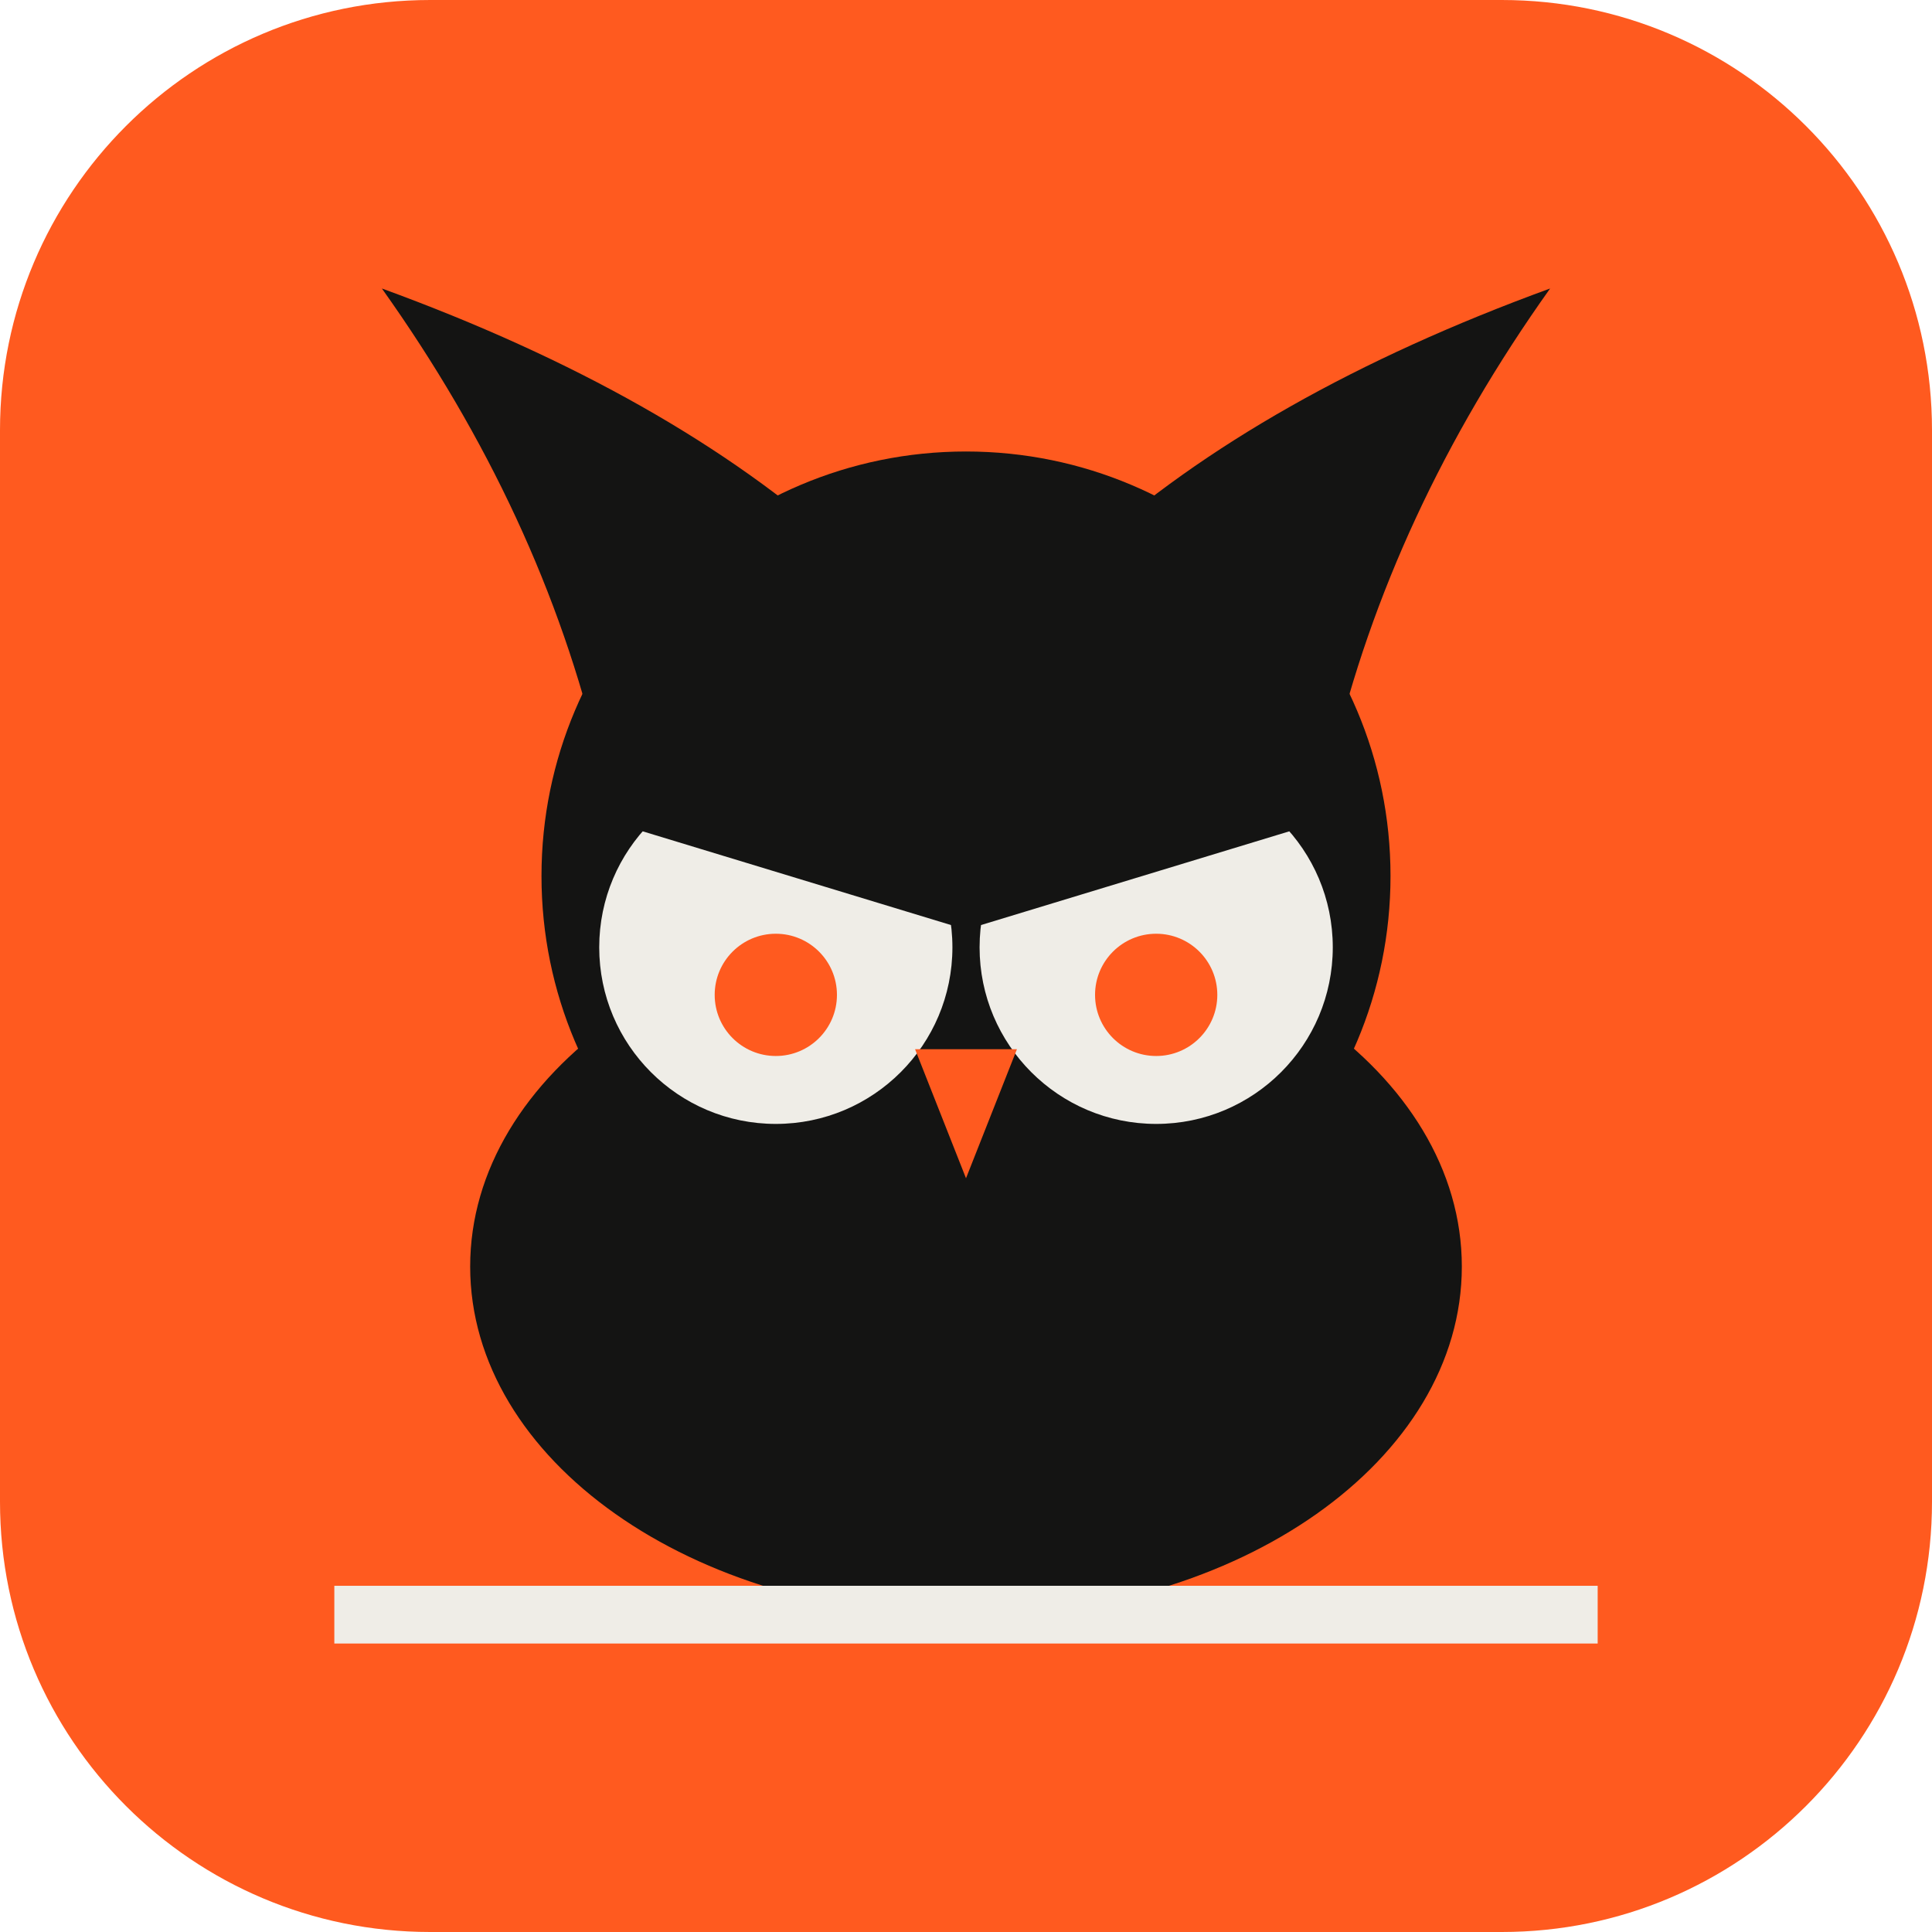
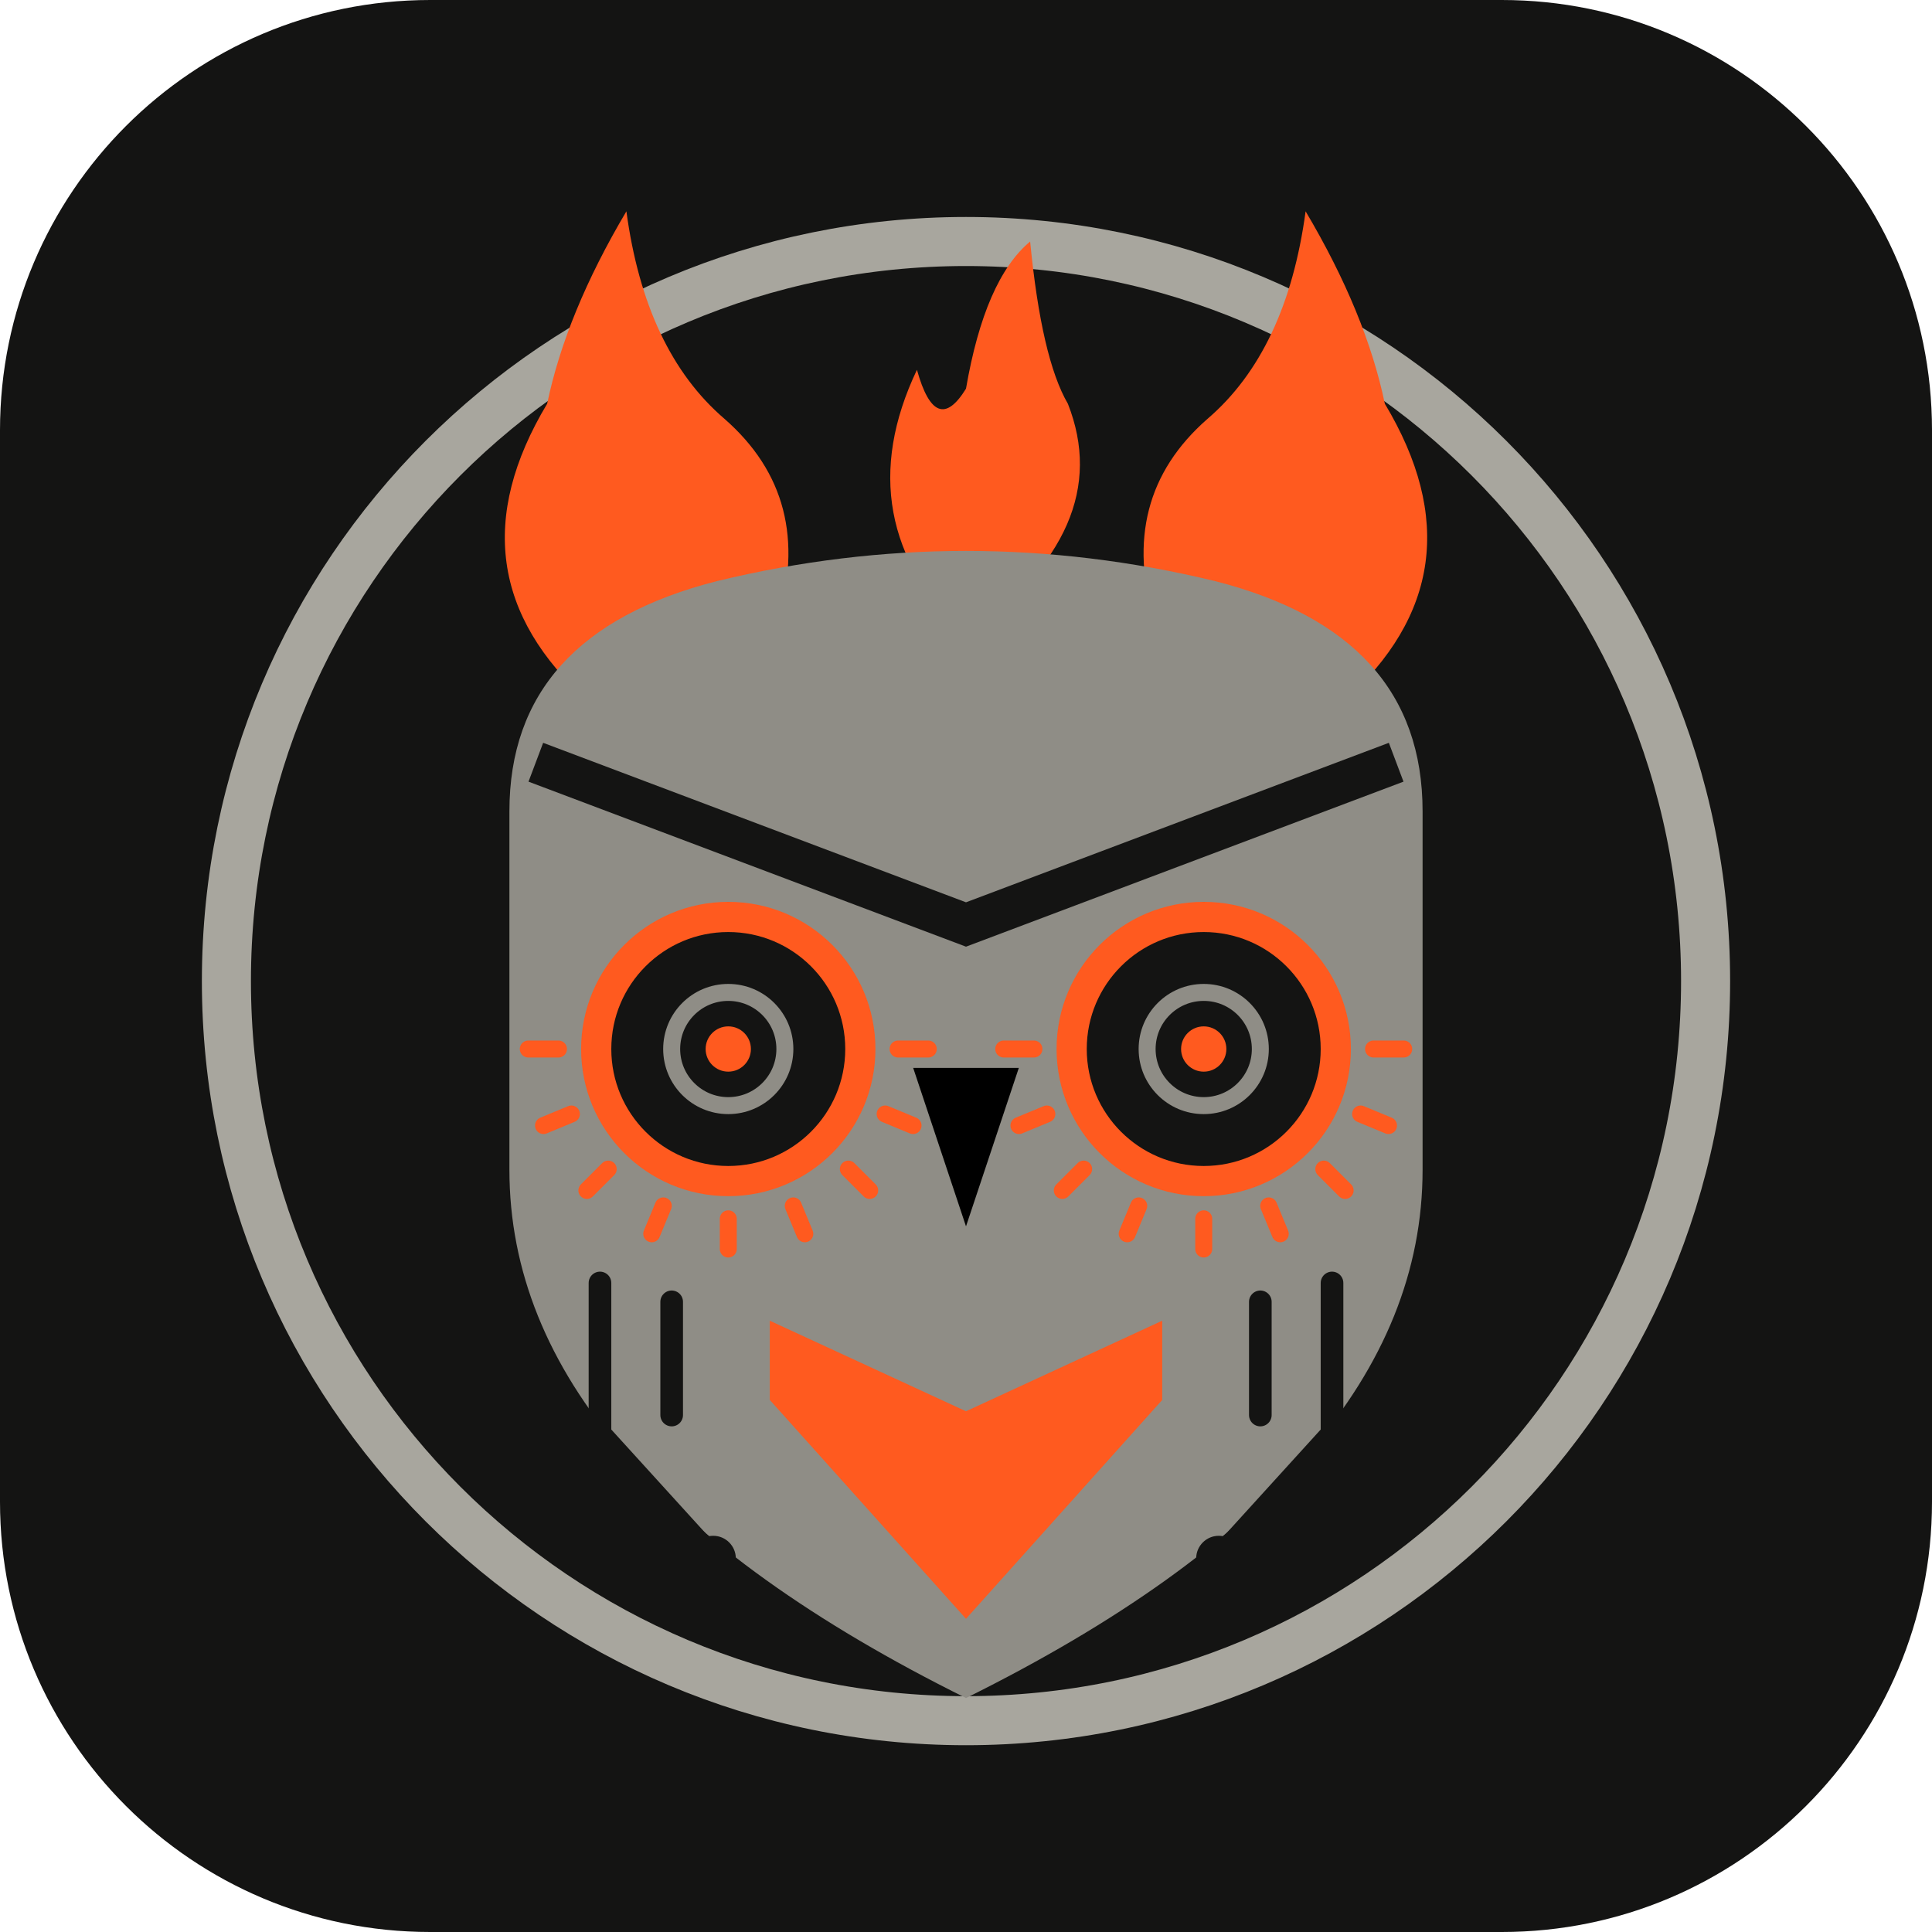
<svg xmlns="http://www.w3.org/2000/svg" viewBox="0 0 1024 1024">
-   <rect width="1024" height="1024" rx="228" fill="#ff5a1f" />
-   <g transform="translate(512 512) scale(0.9) translate(-512 -503)">
-     <path d="M296 380 Q262 236 168 104 Q338 166 440 258 Z" fill="#141413" />
-     <path d="M728 380 Q762 236 856 104 Q686 166 584 258 Z" fill="#141413" />
-     <circle cx="512" cy="450" r="250" fill="#141413" />
-     <ellipse cx="512" cy="680" rx="292" ry="206" fill="#141413" />
-     <clipPath id="l">
-       <polygon points="270,408 520,484 520,612 270,612" />
-     </clipPath>
-     <circle cx="400" cy="492" r="104" fill="#efede7" clip-path="url(#l)" />
-     <circle cx="400" cy="520" r="36" fill="#ff5a1f" />
-     <clipPath id="r">
-       <polygon points="754,408 504,484 504,612 754,612" />
-     </clipPath>
-     <circle cx="624" cy="492" r="104" fill="#efede7" clip-path="url(#r)" />
-     <circle cx="624" cy="520" r="36" fill="#ff5a1f" />
-     <path d="M482 552 L542 552 L512 628 Z" fill="#ff5a1f" />
-     <rect x="140" y="868" width="744" height="34" fill="#efede7" />
+   <rect width="1024" height="1024" rx="228" fill="#141413" />
+   <g transform="translate(512 512) scale(1) translate(-512 -512)">
+     <circle cx="512" cy="520" r="392" fill="none" stroke="#a8a69e" stroke-width="26" />
+     <path d="M312 372 Q236 304 290 214 Q300 166 332 112 Q342 186 384 222 Q432 264 412 330 Q372 360 312 372 Z" fill="#ff5a1f" />
+     <path d="M712 372 Q788 304 734 214 Q724 166 692 112 Q682 186 640 222 Q592 264 612 330 Q652 360 712 372 Z" fill="#ff5a1f" />
+     <path d="M512 338 Q448 276 486 196 Q496 232 512 206 Q522 148 546 128 Q552 190 566 214 Q592 280 512 338 Z" fill="#ff5a1f" />
+     <path d="M270 430 Q270 336 380 308 Q512 276 644 308 Q754 336 754 430 L754 620 Q754 780 512 900 Q270 780 270 620 Z" fill="#8f8d86" />
+     <path d="M284 404 L512 490 L740 404" fill="none" stroke="#141413" stroke-width="22" stroke-linejoin="miter" />
+     <g transform="translate(386 556)">
+       <line x1="90" y1="-5.5109105961630896e-15" x2="106" y2="-6.490628035480972e-15" stroke="#ff5a1f" stroke-width="9" stroke-linecap="round" />
+       <line x1="83.149" y1="34.442" x2="97.931" y2="40.564" stroke="#ff5a1f" stroke-width="9" stroke-linecap="round" />
+       <line x1="63.64" y1="63.64" x2="74.953" y2="74.953" stroke="#ff5a1f" stroke-width="9" stroke-linecap="round" />
+       <line x1="34.442" y1="83.149" x2="40.564" y2="97.931" stroke="#ff5a1f" stroke-width="9" stroke-linecap="round" />
+       <line x1="1.1021821192326179e-14" y1="90" x2="1.2981256070961945e-14" y2="106" stroke="#ff5a1f" stroke-width="9" stroke-linecap="round" />
+       <line x1="-34.442" y1="83.149" x2="-40.564" y2="97.931" stroke="#ff5a1f" stroke-width="9" stroke-linecap="round" />
+       <line x1="-63.64" y1="63.64" x2="-74.953" y2="74.953" stroke="#ff5a1f" stroke-width="9" stroke-linecap="round" />
+       <line x1="-83.149" y1="34.442" x2="-97.931" y2="40.564" stroke="#ff5a1f" stroke-width="9" stroke-linecap="round" />
+       <line x1="-90" y1="1.6532731788489267e-14" x2="-106" y2="1.9471884106442914e-14" stroke="#ff5a1f" stroke-width="9" stroke-linecap="round" />
+       <circle r="70" fill="#141413" stroke="#ff5a1f" stroke-width="16" />
+       <circle r="30" fill="none" stroke="#8f8d86" stroke-width="9" />
+       <circle r="12" fill="#ff5a1f" />
+     </g>
+     <g transform="translate(638 556)">
+       <line x1="90" y1="-5.5109105961630896e-15" x2="106" y2="-6.490628035480972e-15" stroke="#ff5a1f" stroke-width="9" stroke-linecap="round" />
+       <line x1="83.149" y1="34.442" x2="97.931" y2="40.564" stroke="#ff5a1f" stroke-width="9" stroke-linecap="round" />
+       <line x1="63.64" y1="63.64" x2="74.953" y2="74.953" stroke="#ff5a1f" stroke-width="9" stroke-linecap="round" />
+       <line x1="34.442" y1="83.149" x2="40.564" y2="97.931" stroke="#ff5a1f" stroke-width="9" stroke-linecap="round" />
+       <line x1="1.1021821192326179e-14" y1="90" x2="1.2981256070961945e-14" y2="106" stroke="#ff5a1f" stroke-width="9" stroke-linecap="round" />
+       <line x1="-34.442" y1="83.149" x2="-40.564" y2="97.931" stroke="#ff5a1f" stroke-width="9" stroke-linecap="round" />
+       <line x1="-63.64" y1="63.64" x2="-74.953" y2="74.953" stroke="#ff5a1f" stroke-width="9" stroke-linecap="round" />
+       <line x1="-83.149" y1="34.442" x2="-97.931" y2="40.564" stroke="#ff5a1f" stroke-width="9" stroke-linecap="round" />
+       <line x1="-90" y1="1.6532731788489267e-14" x2="-106" y2="1.9471884106442914e-14" stroke="#ff5a1f" stroke-width="9" stroke-linecap="round" />
+       <circle r="70" fill="#141413" stroke="#ff5a1f" stroke-width="16" />
+       <circle r="30" fill="none" stroke="#8f8d86" stroke-width="9" />
+       <circle r="12" fill="#ff5a1f" />
+     </g>
+     <path d="M484 566 L540 566 L512 650 Z" fill="[object Object]" />
+     <path d="M512 858 L408 742 L408 700 L512 748 L616 700 L616 742 Z" fill="#ff5a1f" />
+     <path d="M318 680 L318 760 L378 826" fill="none" stroke="#141413" stroke-width="12" stroke-linecap="round" stroke-linejoin="round" />
+     <path d="M706 680 L706 760 L646 826" fill="none" stroke="#141413" stroke-width="12" stroke-linecap="round" stroke-linejoin="round" />
+     <path d="M356 690 L356 750" fill="none" stroke="#141413" stroke-width="12" stroke-linecap="round" stroke-linejoin="round" />
+     <path d="M668 690 L668 750" fill="none" stroke="#141413" stroke-width="12" stroke-linecap="round" stroke-linejoin="round" />
+     <circle cx="378" cy="826" r="12" fill="#141413" />
+     <circle cx="646" cy="826" r="12" fill="#141413" />
  </g>
</svg>
